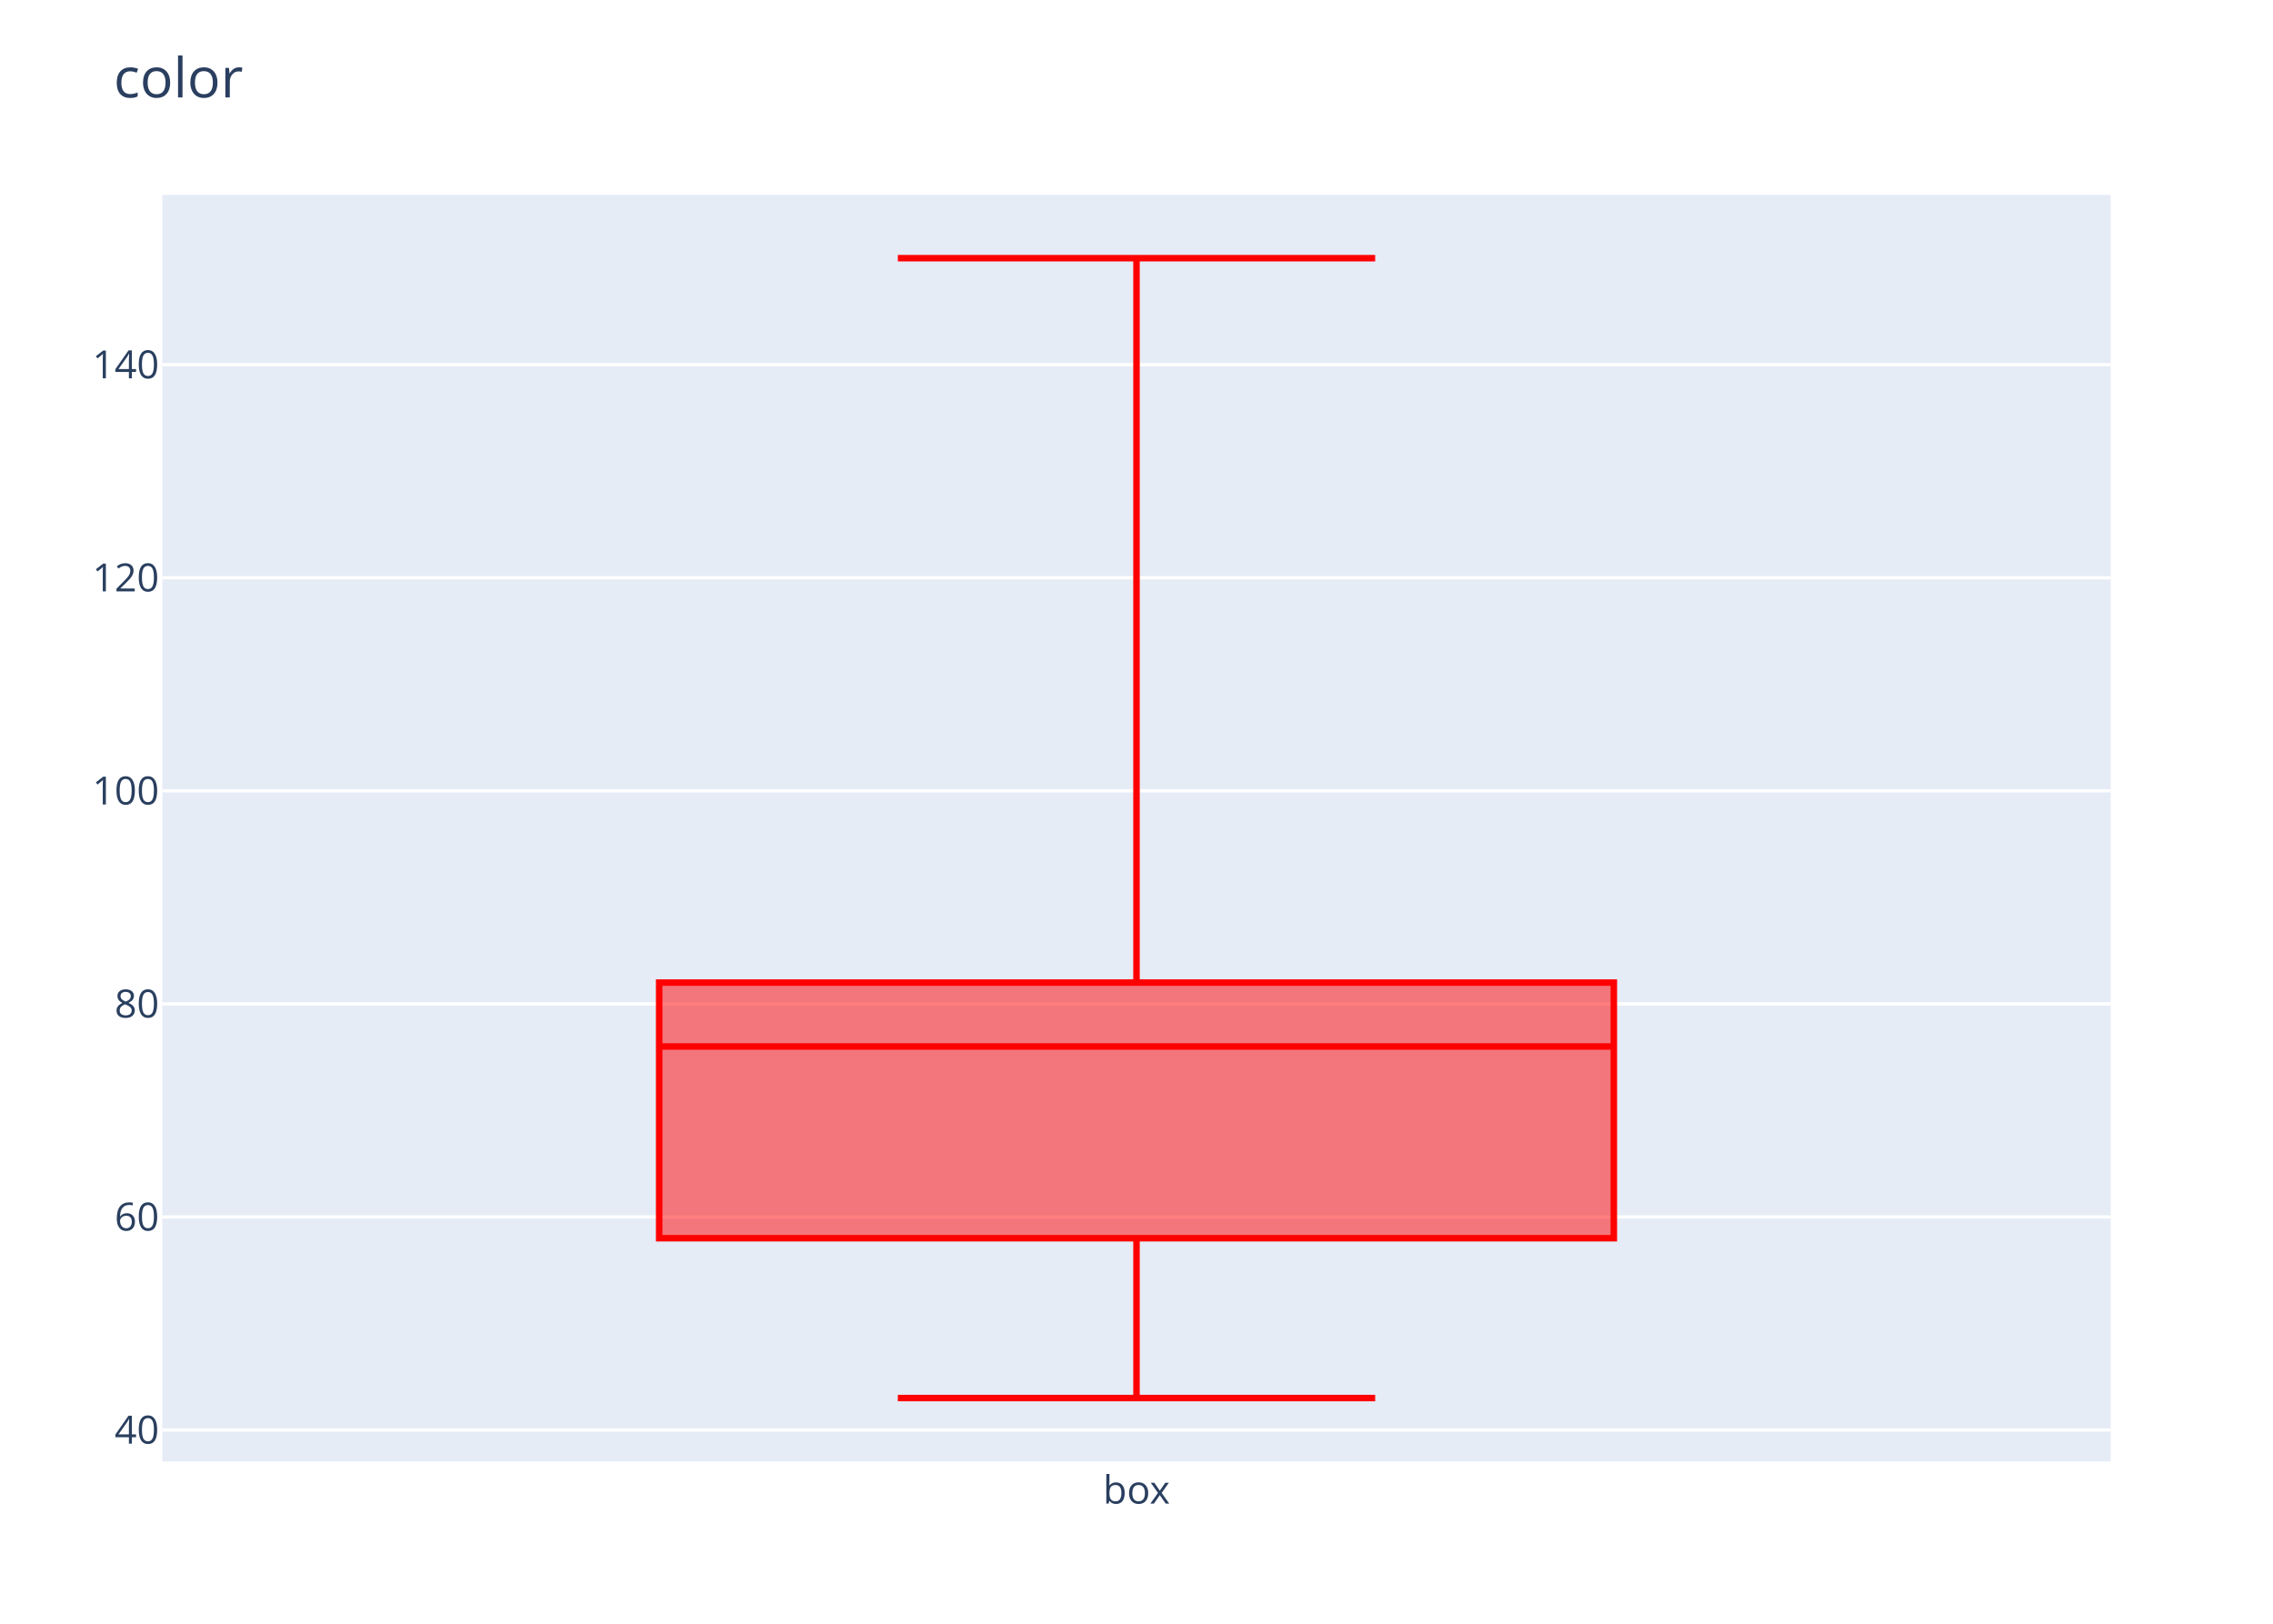
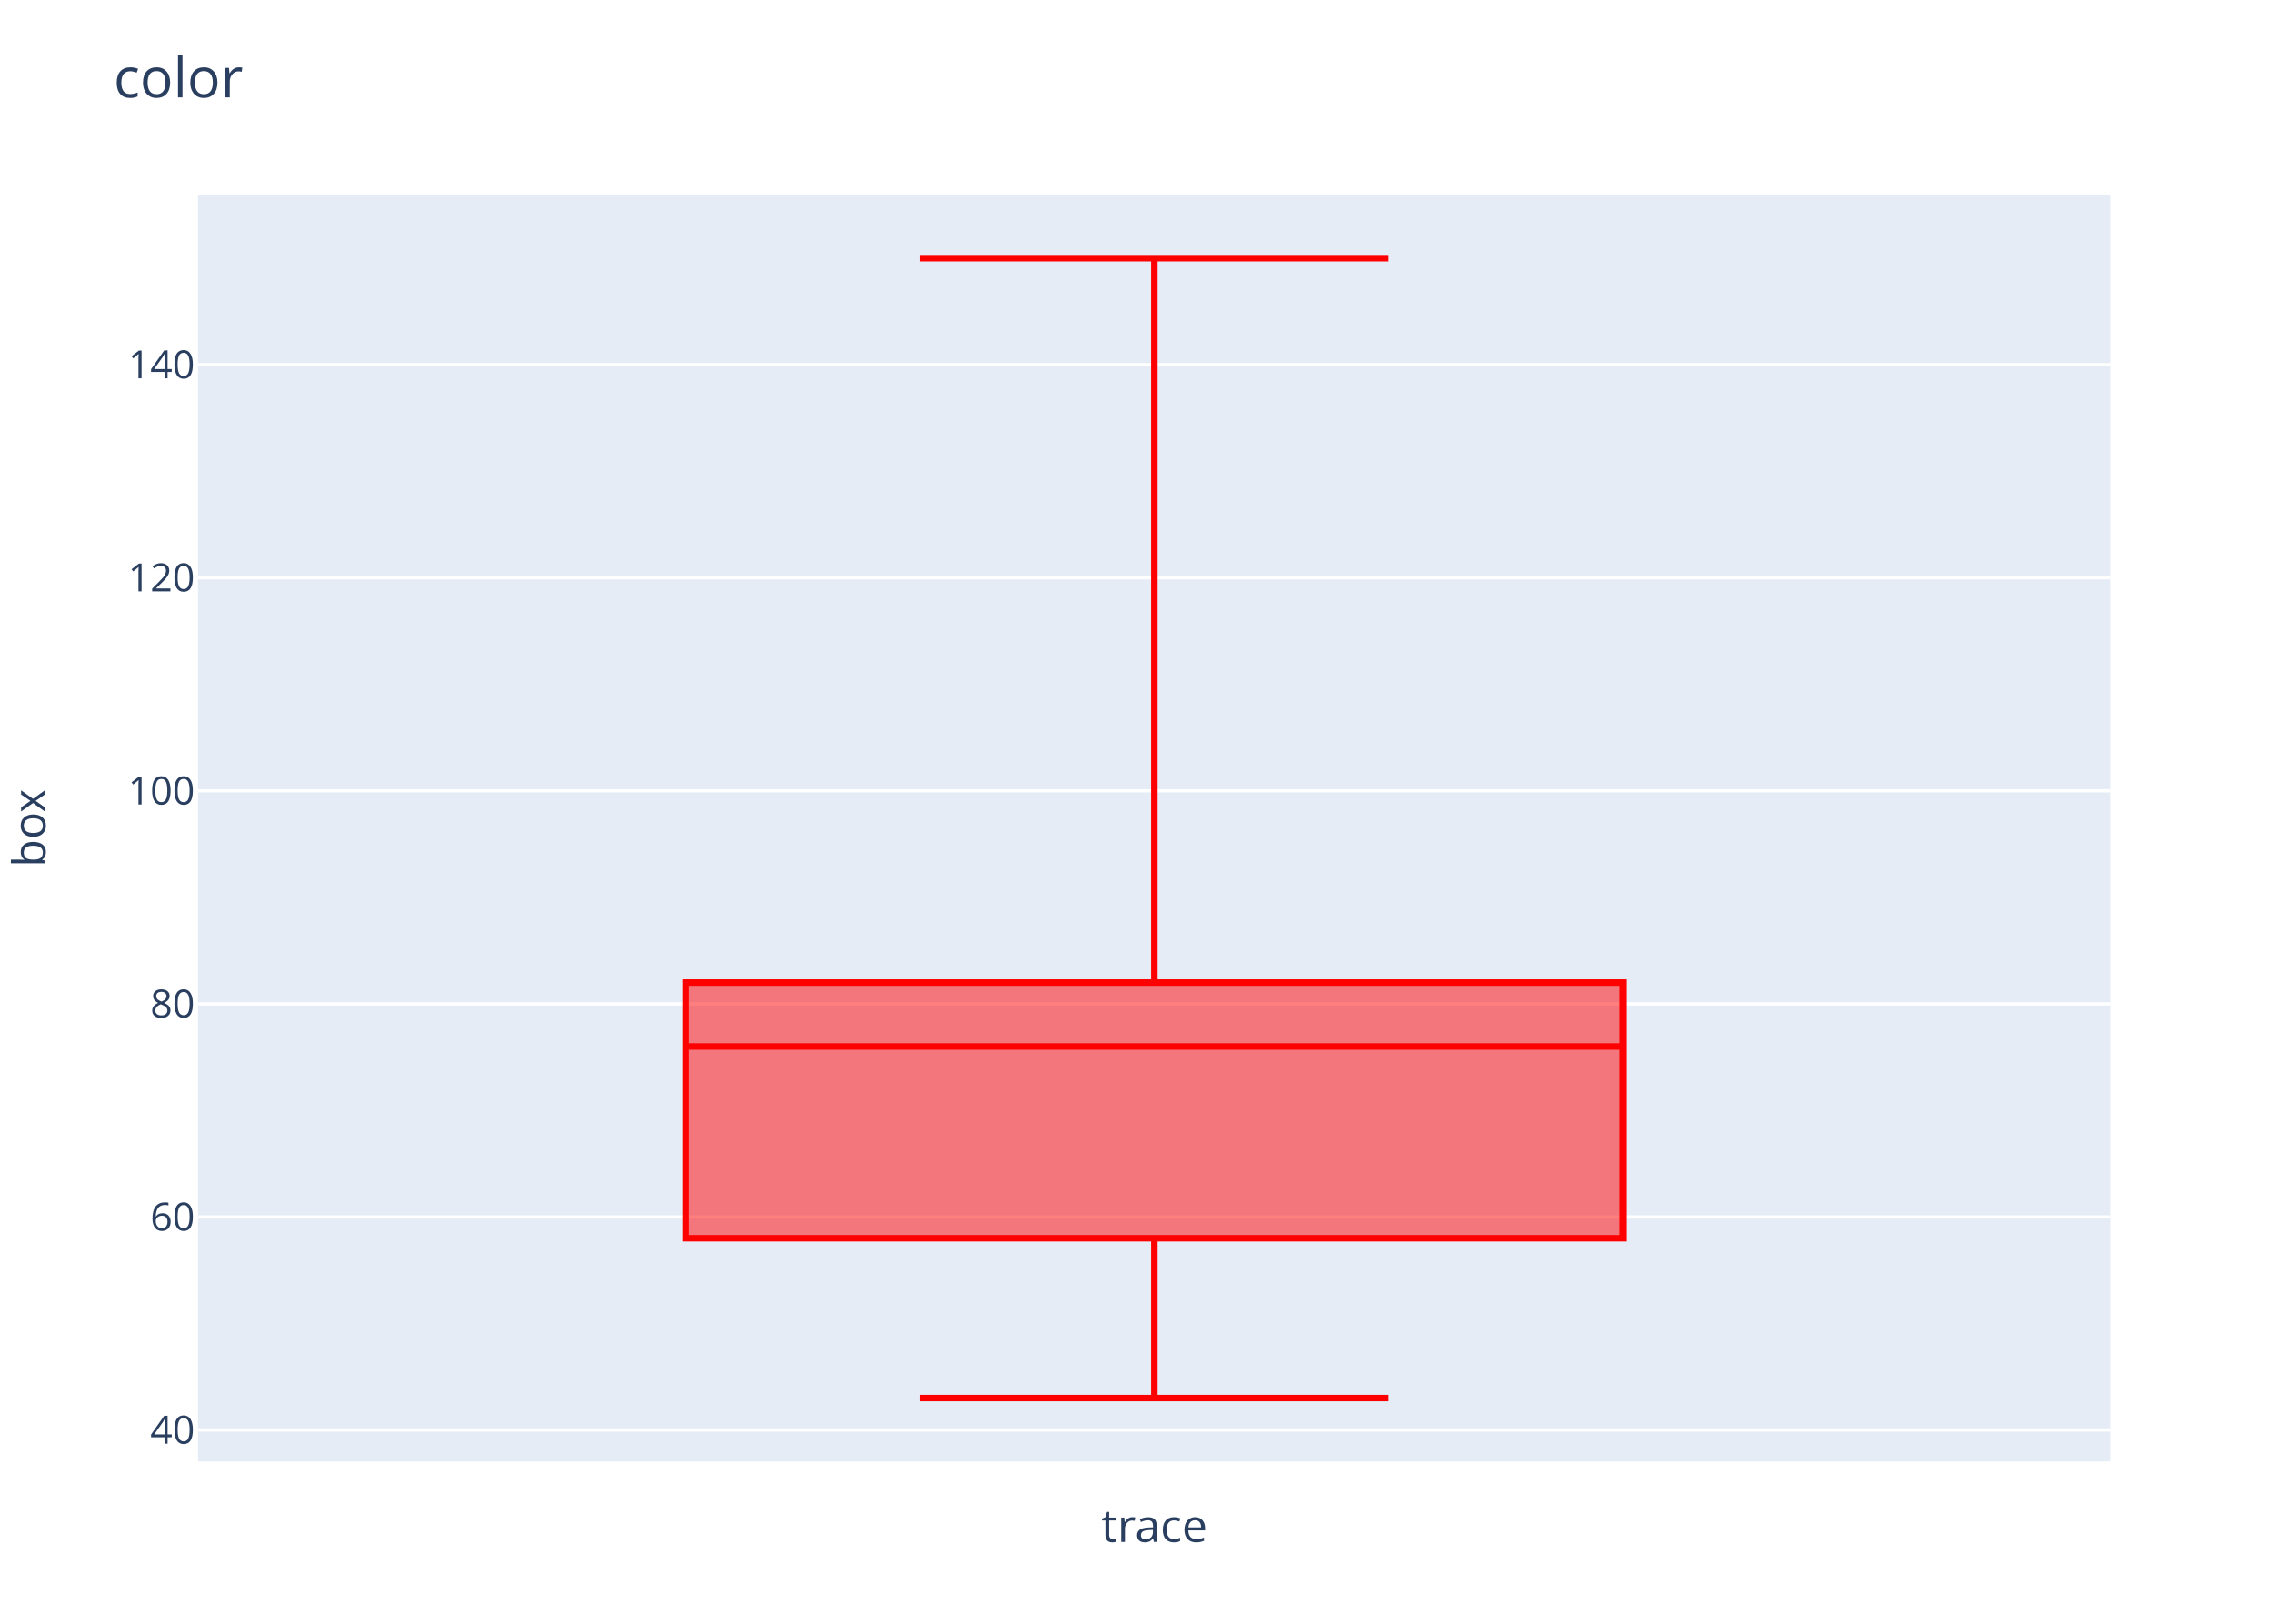
<svg xmlns="http://www.w3.org/2000/svg" class="main-svg" width="700" height="500" viewBox="0 0 700 500">
  <rect x="0" y="0" width="700" height="500" style="fill: rgb(255, 255, 255); fill-opacity: 1;" />
  <defs id="id-1">
    <g class="clips">
      <clipPath id="id-2" class="plotclip">
-         <rect width="600" height="390" />
+         <rect width="589" height="390" />
      </clipPath>
      <clipPath class="axesclip" id="id-3">
-         <rect x="50" y="0" width="600" height="500" />
+         <rect x="61" y="0" width="589" height="500" />
      </clipPath>
      <clipPath class="axesclip" id="id-4">
        <rect x="0" y="60" width="700" height="390" />
      </clipPath>
      <clipPath class="axesclip" id="id-5">
-         <rect x="50" y="60" width="600" height="390" />
+         <rect x="61" y="60" width="589" height="390" />
      </clipPath>
    </g>
    <g class="gradients" />
  </defs>
  <g class="bglayer">
-     <rect class="bg" x="50" y="60" width="600" height="390" style="fill: rgb(229, 236, 246); fill-opacity: 1; stroke-width: 0;" />
+     <rect class="bg" x="61" y="60" width="589" height="390" style="fill: rgb(229, 236, 246); fill-opacity: 1; stroke-width: 0;" />
  </g>
  <g class="layer-below">
    <g class="imagelayer" />
    <g class="shapelayer" />
  </g>
  <g class="cartesianlayer">
    <g class="subplot xy">
      <g class="layer-subplot">
        <g class="shapelayer" />
        <g class="imagelayer" />
      </g>
      <g class="gridlayer">
        <g class="x" />
        <g class="y">
-           <path class="ygrid crisp" transform="translate(0,440.34)" d="M50,0h600" style="stroke: rgb(255, 255, 255); stroke-opacity: 1; stroke-width: 1px;" />
-           <path class="ygrid crisp" transform="translate(0,374.73)" d="M50,0h600" style="stroke: rgb(255, 255, 255); stroke-opacity: 1; stroke-width: 1px;" />
-           <path class="ygrid crisp" transform="translate(0,309.13)" d="M50,0h600" style="stroke: rgb(255, 255, 255); stroke-opacity: 1; stroke-width: 1px;" />
-           <path class="ygrid crisp" transform="translate(0,243.52)" d="M50,0h600" style="stroke: rgb(255, 255, 255); stroke-opacity: 1; stroke-width: 1px;" />
-           <path class="ygrid crisp" transform="translate(0,177.91)" d="M50,0h600" style="stroke: rgb(255, 255, 255); stroke-opacity: 1; stroke-width: 1px;" />
-           <path class="ygrid crisp" transform="translate(0,112.3)" d="M50,0h600" style="stroke: rgb(255, 255, 255); stroke-opacity: 1; stroke-width: 1px;" />
+           <path class="ygrid crisp" transform="translate(0,440.34)" d="M61,0h589" style="stroke: rgb(255, 255, 255); stroke-opacity: 1; stroke-width: 1px;" />
+           <path class="ygrid crisp" transform="translate(0,374.73)" d="M61,0h589" style="stroke: rgb(255, 255, 255); stroke-opacity: 1; stroke-width: 1px;" />
+           <path class="ygrid crisp" transform="translate(0,309.13)" d="M61,0h589" style="stroke: rgb(255, 255, 255); stroke-opacity: 1; stroke-width: 1px;" />
+           <path class="ygrid crisp" transform="translate(0,243.52)" d="M61,0h589" style="stroke: rgb(255, 255, 255); stroke-opacity: 1; stroke-width: 1px;" />
+           <path class="ygrid crisp" transform="translate(0,177.91)" d="M61,0h589" style="stroke: rgb(255, 255, 255); stroke-opacity: 1; stroke-width: 1px;" />
+           <path class="ygrid crisp" transform="translate(0,112.3)" d="M61,0h589" style="stroke: rgb(255, 255, 255); stroke-opacity: 1; stroke-width: 1px;" />
        </g>
      </g>
      <g class="zerolinelayer" />
      <path class="xlines-below" />
      <path class="ylines-below" />
      <g class="overlines-below" />
      <g class="xaxislayer-below" />
      <g class="yaxislayer-below" />
      <g class="overaxes-below" />
-       <g class="plot" transform="translate(50,60)" clip-path="url('#id-2')">
+       <g class="plot" transform="translate(61,60)" clip-path="url('#id-2')">
        <g class="boxlayer mlayer">
          <g class="trace boxes" style="opacity: 1;">
-             <path class="box" d="M153,262.25H447M153,321.29H447V242.57H153ZM300,321.29V370.5M300,242.57V19.5M226.5,370.5H373.5M226.5,19.5H373.5" style="vector-effect: non-scaling-stroke; stroke-width: 2px; stroke: rgb(255, 0, 0); stroke-opacity: 1; fill: rgb(255, 0, 0); fill-opacity: 0.5;" />
+             <path class="box" d="M150.2,262.25H438.8M150.2,321.29H438.8V242.57H150.2ZM294.5,321.29V370.5M294.5,242.57V19.5M222.35,370.5H366.65M222.35,19.5H366.65" style="vector-effect: non-scaling-stroke; stroke-width: 2px; stroke: rgb(255, 0, 0); stroke-opacity: 1; fill: rgb(255, 0, 0); fill-opacity: 0.5;" />
          </g>
        </g>
      </g>
      <g class="overplot" />
      <path class="xlines-above crisp" d="M0,0" style="fill: none;" />
      <path class="ylines-above crisp" d="M0,0" style="fill: none;" />
      <g class="overlines-above" />
      <g class="xaxislayer-above">
        <g class="xtick">
-           <text text-anchor="middle" x="0" y="463" transform="translate(350,0)" style="font-family: 'Open Sans', verdana, arial, sans-serif; font-size: 12px; fill: rgb(42, 63, 95); fill-opacity: 1; white-space: pre;">
- box</text>
+           <text text-anchor="middle" x="0" y="463" transform="translate(355.5,0)" style="font-family: 'Open Sans', verdana, arial, sans-serif; font-size: 12px; fill: rgb(42, 63, 95); fill-opacity: 1; white-space: pre;">
+ </text>
        </g>
      </g>
      <g class="yaxislayer-above">
        <g class="ytick">
-           <text text-anchor="end" x="49" y="4.2" transform="translate(0,440.34)" style="font-family: 'Open Sans', verdana, arial, sans-serif; font-size: 12px; fill: rgb(42, 63, 95); fill-opacity: 1; white-space: pre;">
+           <text text-anchor="end" x="60" y="4.2" transform="translate(0,440.34)" style="font-family: 'Open Sans', verdana, arial, sans-serif; font-size: 12px; fill: rgb(42, 63, 95); fill-opacity: 1; white-space: pre;">
40</text>
        </g>
        <g class="ytick">
-           <text text-anchor="end" x="49" y="4.2" transform="translate(0,374.73)" style="font-family: 'Open Sans', verdana, arial, sans-serif; font-size: 12px; fill: rgb(42, 63, 95); fill-opacity: 1; white-space: pre;">
+           <text text-anchor="end" x="60" y="4.2" transform="translate(0,374.73)" style="font-family: 'Open Sans', verdana, arial, sans-serif; font-size: 12px; fill: rgb(42, 63, 95); fill-opacity: 1; white-space: pre;">
60</text>
        </g>
        <g class="ytick">
-           <text text-anchor="end" x="49" y="4.2" transform="translate(0,309.13)" style="font-family: 'Open Sans', verdana, arial, sans-serif; font-size: 12px; fill: rgb(42, 63, 95); fill-opacity: 1; white-space: pre;">
+           <text text-anchor="end" x="60" y="4.2" transform="translate(0,309.13)" style="font-family: 'Open Sans', verdana, arial, sans-serif; font-size: 12px; fill: rgb(42, 63, 95); fill-opacity: 1; white-space: pre;">
80</text>
        </g>
        <g class="ytick">
-           <text text-anchor="end" x="49" y="4.2" transform="translate(0,243.52)" style="font-family: 'Open Sans', verdana, arial, sans-serif; font-size: 12px; fill: rgb(42, 63, 95); fill-opacity: 1; white-space: pre;">
+           <text text-anchor="end" x="60" y="4.2" transform="translate(0,243.52)" style="font-family: 'Open Sans', verdana, arial, sans-serif; font-size: 12px; fill: rgb(42, 63, 95); fill-opacity: 1; white-space: pre;">
100</text>
        </g>
        <g class="ytick">
-           <text text-anchor="end" x="49" y="4.2" transform="translate(0,177.91)" style="font-family: 'Open Sans', verdana, arial, sans-serif; font-size: 12px; fill: rgb(42, 63, 95); fill-opacity: 1; white-space: pre;">
+           <text text-anchor="end" x="60" y="4.2" transform="translate(0,177.91)" style="font-family: 'Open Sans', verdana, arial, sans-serif; font-size: 12px; fill: rgb(42, 63, 95); fill-opacity: 1; white-space: pre;">
120</text>
        </g>
        <g class="ytick">
-           <text text-anchor="end" x="49" y="4.2" transform="translate(0,112.3)" style="font-family: 'Open Sans', verdana, arial, sans-serif; font-size: 12px; fill: rgb(42, 63, 95); fill-opacity: 1; white-space: pre;">
+           <text text-anchor="end" x="60" y="4.2" transform="translate(0,112.3)" style="font-family: 'Open Sans', verdana, arial, sans-serif; font-size: 12px; fill: rgb(42, 63, 95); fill-opacity: 1; white-space: pre;">
140</text>
        </g>
      </g>
      <g class="overaxes-above" />
    </g>
  </g>
  <g class="polarlayer" />
  <g class="ternarylayer" />
  <g class="geolayer" />
  <g class="funnelarealayer" />
  <g class="pielayer" />
  <g class="treemaplayer" />
  <g class="sunburstlayer" />
  <g class="glimages" />
  <defs id="id-6">
    <g class="clips" />
  </defs>
  <g class="layer-above">
    <g class="imagelayer" />
    <g class="shapelayer" />
  </g>
  <g class="infolayer">
    <g class="g-gtitle">
      <text class="gtitle" x="35" y="30" text-anchor="start" dy="0em" style="font-family: 'Open Sans', verdana, arial, sans-serif; font-size: 17px; fill: rgb(42, 63, 95); opacity: 1; font-weight: normal; white-space: pre;">
color</text>
    </g>
-     <g class="g-xtitle" />
-     <g class="g-ytitle" />
+     <g class="g-xtitle">
+       <text class="xtitle" x="355.5" y="474.8" text-anchor="middle" style="font-family: 'Open Sans', verdana, arial, sans-serif; font-size: 14px; fill: rgb(42, 63, 95); opacity: 1; font-weight: normal; white-space: pre;">
+ trace</text>
+     </g>
+     <g class="g-ytitle" transform="translate(1.69043,0)">
+       <text class="ytitle" transform="rotate(-90,12.30938,255)" x="12.309" y="255" text-anchor="middle" style="font-family: 'Open Sans', verdana, arial, sans-serif; font-size: 14px; fill: rgb(42, 63, 95); opacity: 1; font-weight: normal; white-space: pre;">
+ box</text>
+     </g>
  </g>
</svg>
